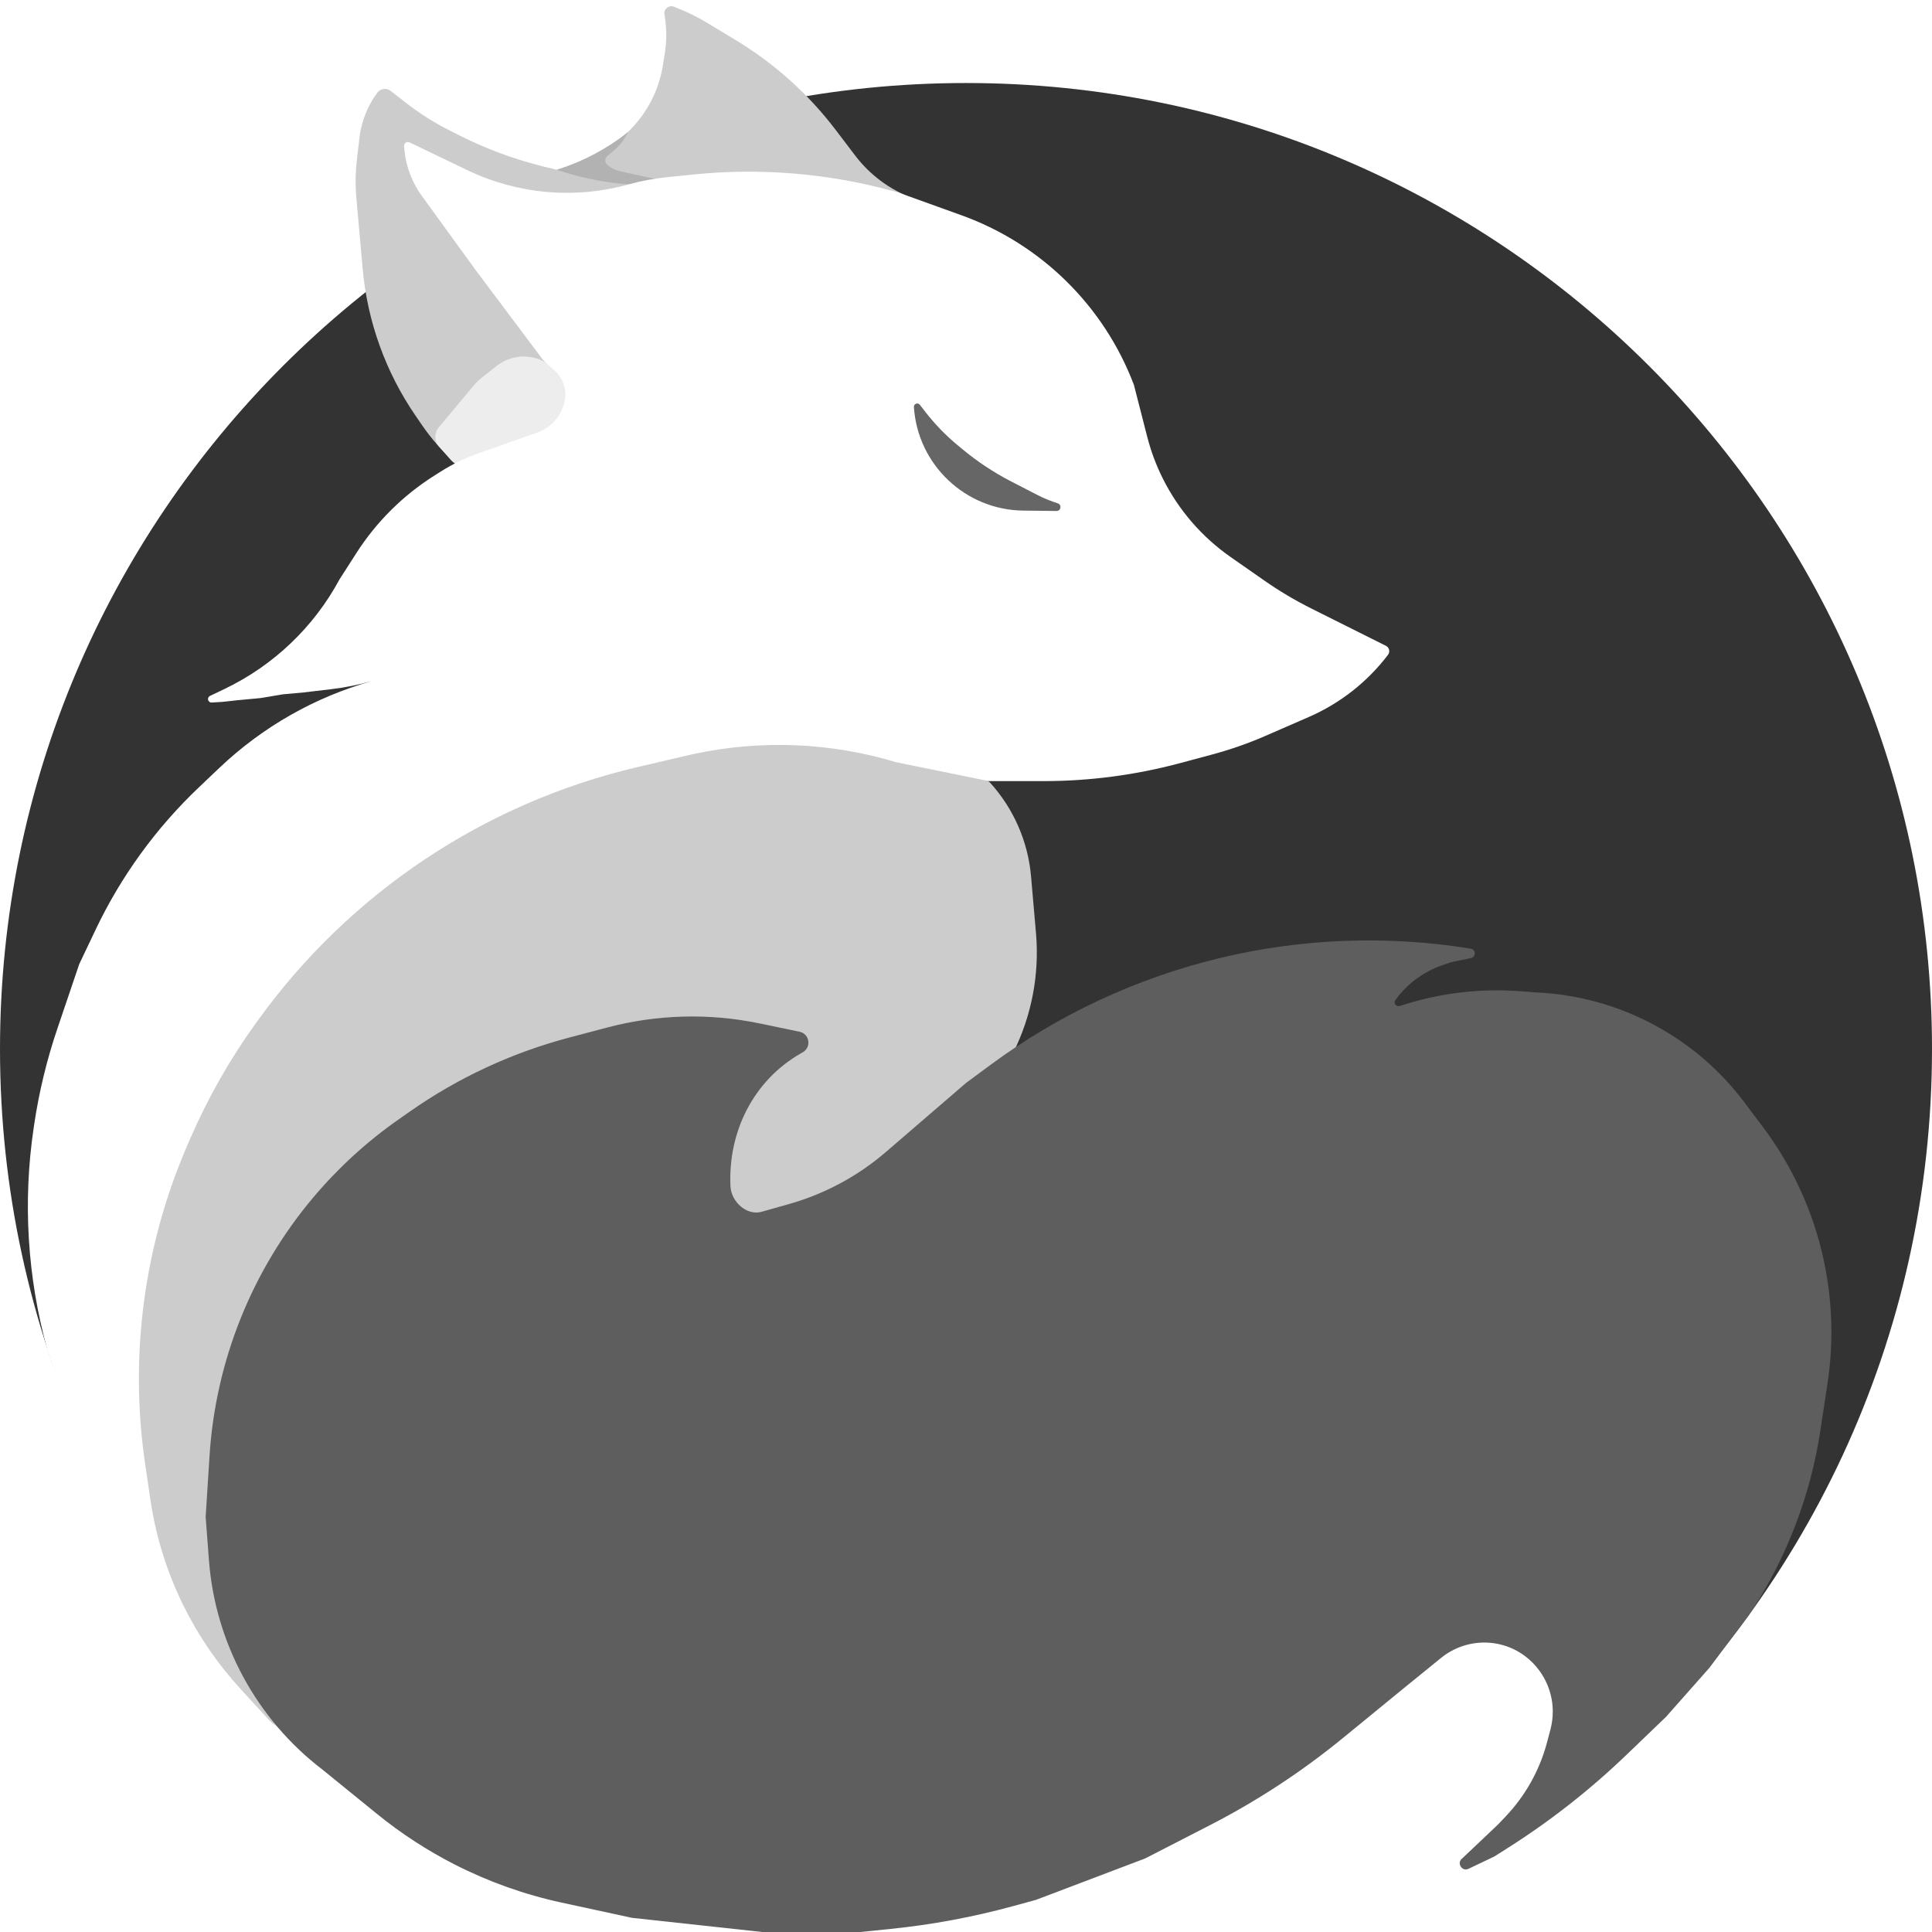
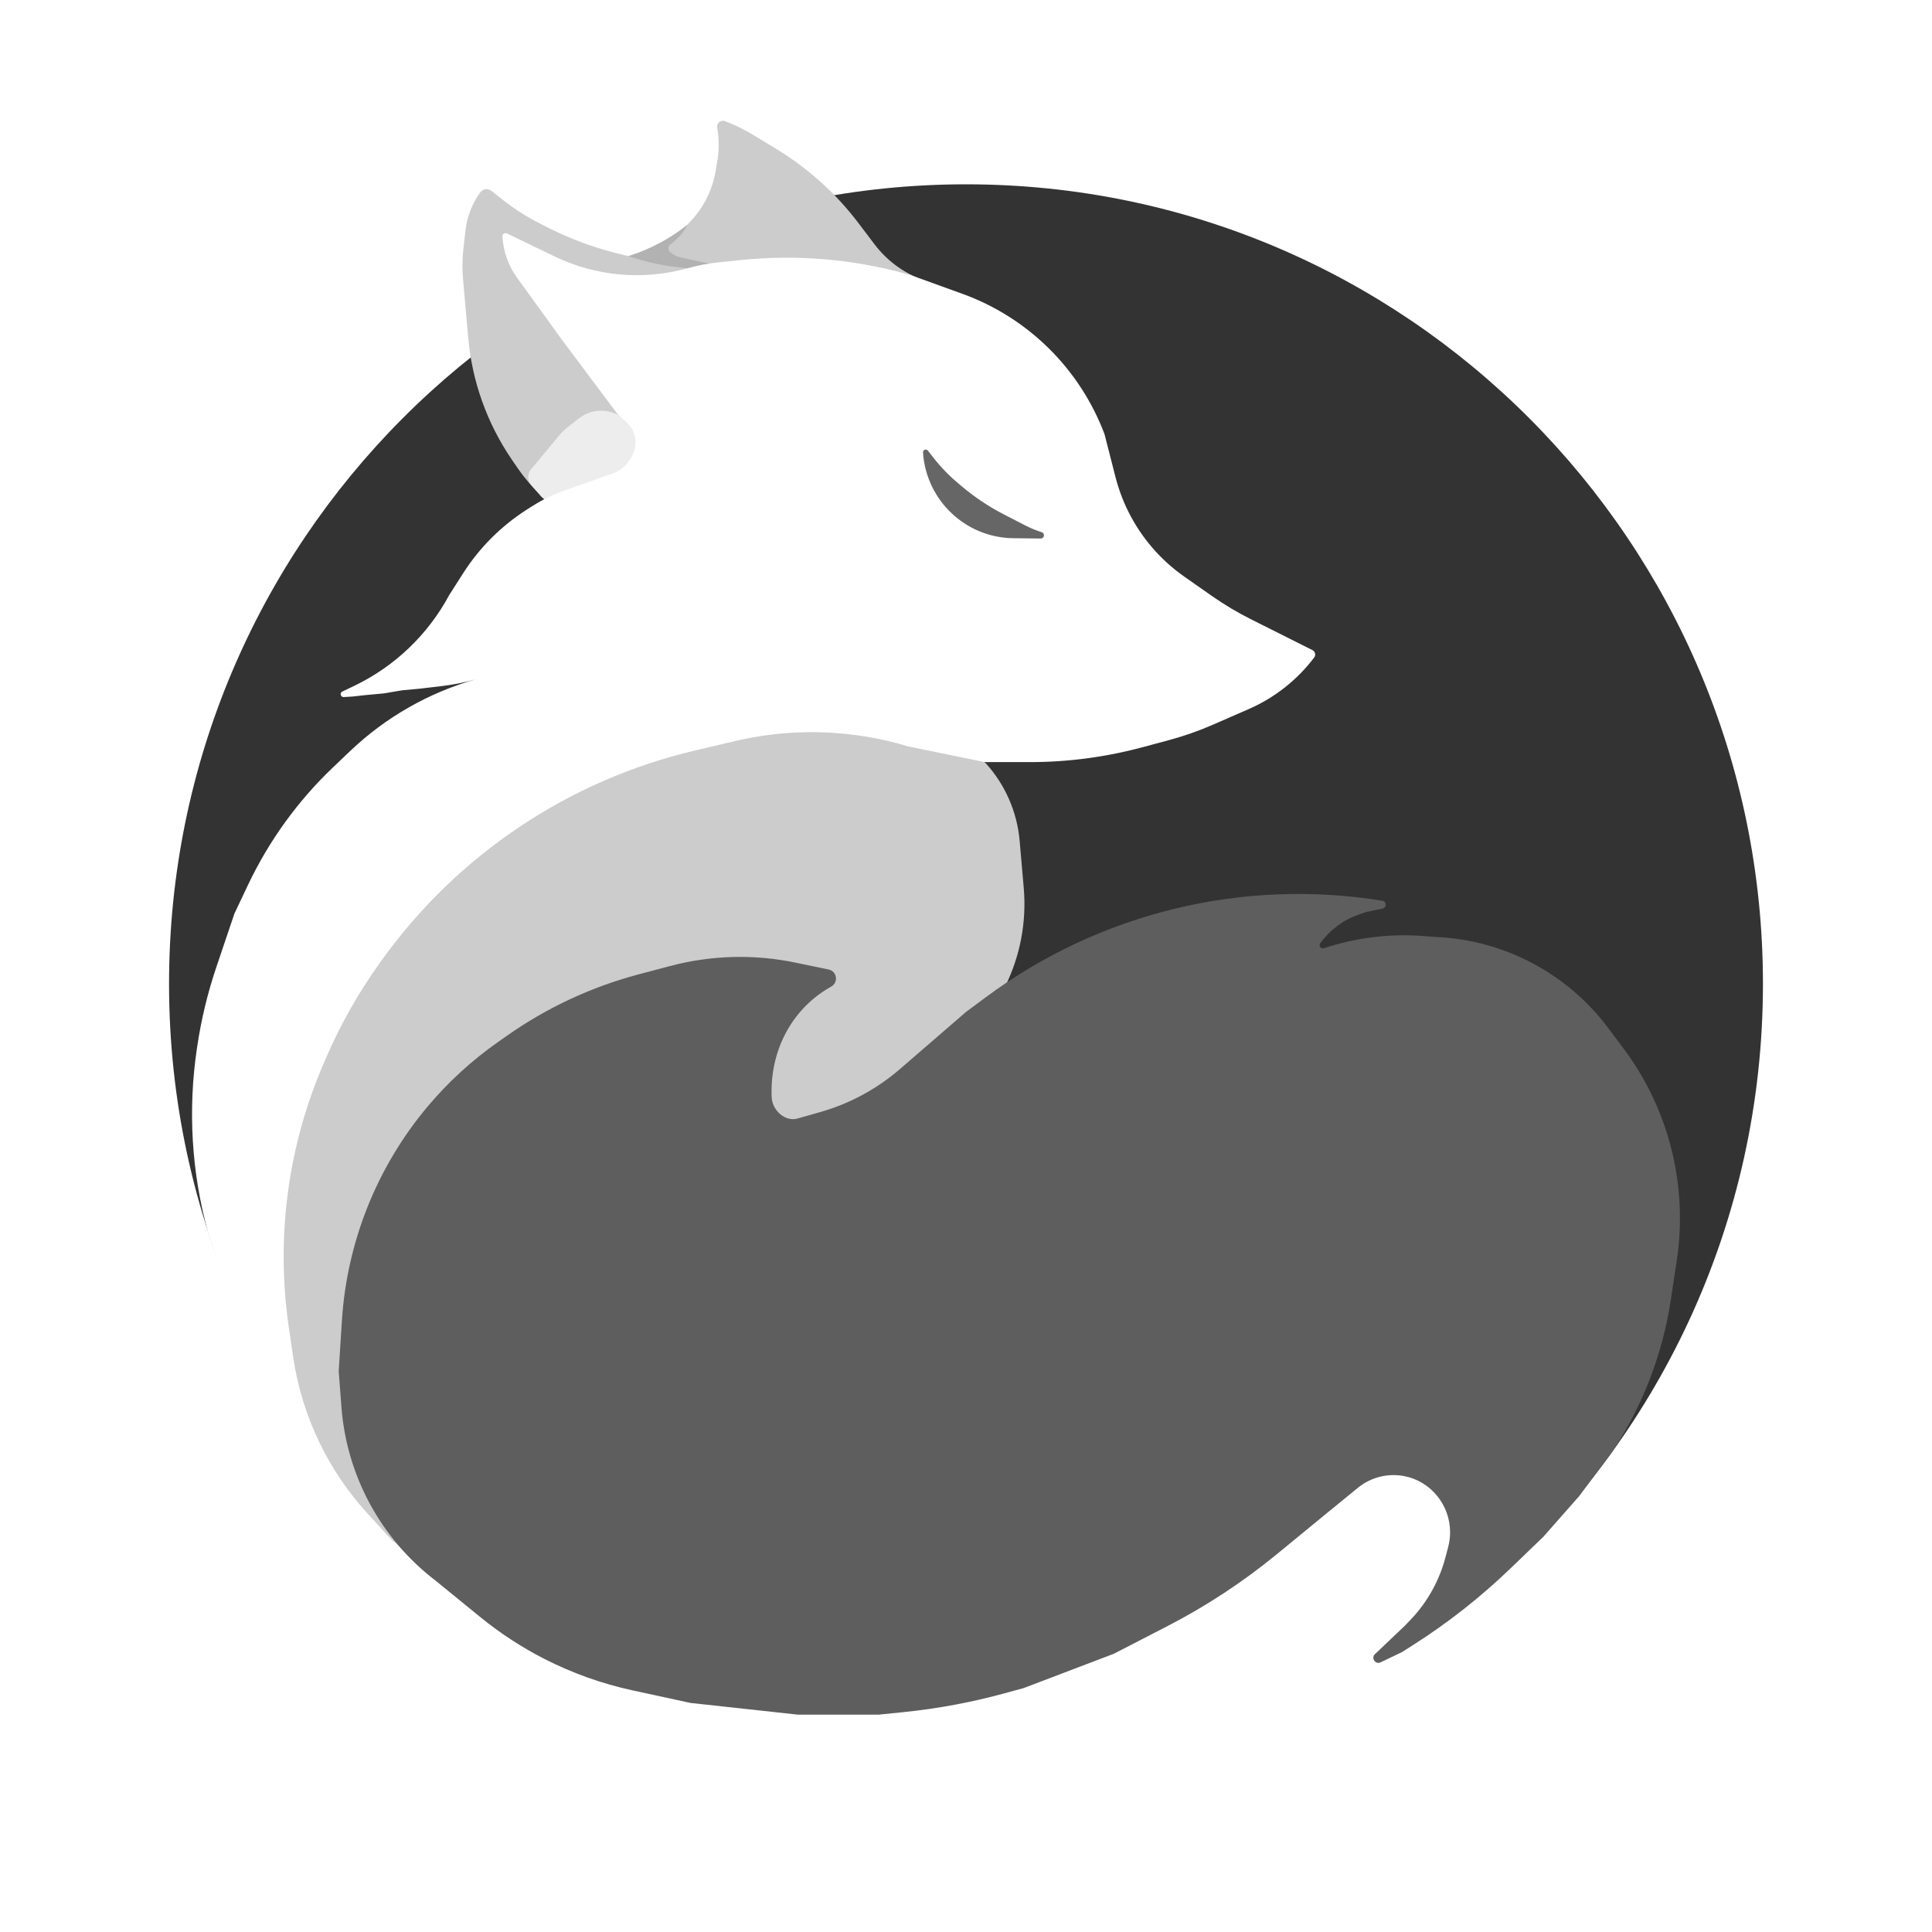
<svg xmlns="http://www.w3.org/2000/svg" viewBox="0 0 80 80">
-   <rect width="100%" height="100%" fill="#fff" />
-   <g transform="scale(0.15625)">
-     <path fill-rule="evenodd" clip-rule="evenodd" d="M424.404 470.816C478.089 423.889 512 354.905 512 278C512 136.615 397.385 22 256 22C114.615 22 0 136.615 0 278C0 352.658 31.958 419.851 82.941 466.646L83.177 465L419.144 355L424.404 470.816Z" fill="#333333" />
-     <path d="M189.915 52.741L144.5 46L151.303 43.907C155.402 42.645 159.248 40.672 162.662 38.077L163.73 37.265C167.845 34.138 171.12 30.036 173.259 25.33C174.414 22.788 175.224 20.103 175.665 17.345L176.173 14.17C176.72 10.747 176.692 7.257 176.09 3.844C175.834 2.394 177.279 1.232 178.64 1.793L180.498 2.558C182.829 3.518 185.084 4.654 187.242 5.957L194.965 10.62C205.229 16.817 214.226 24.902 221.48 34.448L226.616 41.205C228.529 43.723 230.783 45.962 233.313 47.86C236.088 49.941 239.164 51.587 242.435 52.742L246 54L227.274 54.749C214.785 55.249 202.278 54.576 189.915 52.741Z" fill="#CCCCCC" />
-     <path d="M178.321 93.006L191.79 68.384C191.922 68.143 191.93 67.853 191.812 67.604L187.22 57.936C184.337 51.867 178.219 48 171.5 48L170.23 47.956C161.437 47.653 152.704 46.383 144.188 44.169L142.504 43.731C135.521 41.915 128.746 39.373 122.293 36.146L119.446 34.723C115.159 32.58 111.099 30.012 107.325 27.058L103.55 24.104C102.428 23.227 100.803 23.451 99.961 24.599C97.365 28.138 95.738 32.294 95.24 36.654L94.553 42.657C94.185 45.877 94.145 49.127 94.432 52.355L96.103 71.159C97.347 85.15 102.175 98.584 110.123 110.165L111.825 112.645C114.267 116.203 117.113 119.466 120.306 122.369C120.756 122.778 121.329 123.03 121.936 123.084C145.029 125.156 167.194 113.348 178.321 93.006Z" fill="#CCCCCC" />
-     <path d="M127.378 123.538L143.376 116.613C150.438 113.557 152.588 104.577 147.676 98.653C143.683 93.838 136.58 93.08 131.661 96.945L127.867 99.926C126.958 100.64 126.127 101.448 125.387 102.336L116.263 113.284C114.982 114.822 115.084 117.084 116.5 118.5L119.318 121.721C119.77 122.237 120.296 122.685 120.878 123.049C122.833 124.271 125.263 124.453 127.378 123.538Z" fill="#EDEDED" />
-     <path d="M147.988 44.844L147.5 45L148.962 45.465C155.294 47.48 161.861 48.66 168.498 48.976C168.83 48.992 169.163 48.953 169.483 48.862L172.5 48L174 47.5L164.419 45.417C163.158 45.143 161.982 44.569 160.991 43.743C160.218 43.098 160.223 41.908 161.002 41.271L162.423 40.108C164.12 38.72 165.493 36.976 166.444 35C160.934 39.364 154.682 42.699 147.988 44.844Z" fill="#B2B2B2" />
-     <path d="M202.776 219.428L72.29 452.693C71.643 453.851 70.069 454.069 69.131 453.131L66.5 450.5L55.5 438L48.489 428.927C41.841 420.323 35.905 411.192 30.741 401.624L29.743 399.775C24.258 389.611 19.663 378.991 16.011 368.034L12.5 357.5C7.225 338.379 6.014 318.365 8.946 298.747L9.07 297.919C10.354 289.323 12.403 280.86 15.194 272.629L21 255.5L25.333 246.385C32.054 232.249 41.319 219.472 52.667 208.691L58.172 203.462C69.553 192.65 83.394 184.769 98.5 180.5C94.967 181.498 91.361 182.216 87.715 182.647L80.5 183.5L75 184L69 185L63 185.561L59 186L56.119 186.18C55.193 186.238 54.758 185.057 55.5 184.5L55.5 184.5L59.527 182.57C72.507 176.351 83.177 166.172 90 153.5L94.448 146.562C99.751 138.288 106.807 131.28 115.116 126.032L116.833 124.948C119.935 122.989 123.246 121.384 126.705 120.163L142.446 114.607C145.348 113.583 147.69 111.39 148.903 108.561L149.143 108C149.705 106.687 149.932 105.255 149.803 103.833C149.608 101.689 148.616 99.697 147.023 98.249L144.256 95.733C144.086 95.578 143.93 95.407 143.792 95.223L126 71.5L111.803 51.931C108.994 48.059 107.359 43.46 107.094 38.683C107.051 37.926 107.836 37.401 108.52 37.73L123.881 45.103C137.174 51.483 152.33 52.825 166.537 48.879C169.84 47.961 173.214 47.324 176.624 46.974L183.675 46.251C201.406 44.433 219.32 45.905 236.516 50.595L238 51L254.798 57.047C275.869 64.633 292.567 81.057 300.5 102L304.022 115.734C305.004 119.567 306.392 123.285 308.162 126.824C312.321 135.142 318.495 142.289 326.121 147.613L335.084 153.87C339.023 156.62 343.157 159.078 347.453 161.227L367.289 171.145C368.178 171.589 368.444 172.732 367.843 173.523C362.372 180.721 355.148 186.395 346.859 190.005L335.371 195.008C330.797 197 326.081 198.65 321.262 199.945L312.822 202.212C300.992 205.39 288.796 207 276.546 207H256.333C252.148 207 248.001 206.213 244.108 204.679C228.581 198.562 210.923 204.863 202.776 219.428Z" fill="white" />
-     <path d="M271.185 135.316L279.987 135.418C281.182 135.432 281.452 133.748 280.312 133.388C278.441 132.797 276.623 132.048 274.879 131.15L268.008 127.61C263.35 125.211 258.969 122.308 254.944 118.953L253.592 117.827C250.54 115.283 247.77 112.418 245.33 109.282L243.768 107.273C243.234 106.586 242.134 107.005 242.192 107.873C243.212 123.186 255.839 135.138 271.185 135.316Z" fill="#666666" />
-     <path d="M82.223 456.395L231.313 323.4C245.367 310.863 257.58 296.403 267.59 280.45L268.5 279C273.404 269.192 275.497 258.217 274.547 247.293L273.24 232.258C272.436 223.009 268.618 214.28 262.373 207.41C262.131 207.144 261.81 206.961 261.457 206.889L237.5 202C220.117 196.752 201.688 195.995 183.933 199.8L183 200L169.06 203.259C128.405 212.763 92.574 236.685 68.212 270.592L67.597 271.447C60.885 280.789 55.182 290.817 50.586 301.362L49.765 303.245C38.154 329.881 34.241 359.238 38.468 387.985L39.851 397.387C41.275 407.07 44.193 416.474 48.501 425.262C52.48 433.379 57.601 440.883 63.709 447.547L71.318 455.847C74.191 458.981 79.05 459.225 82.223 456.395Z" fill="#CCCCCC" />
-     <path d="M212.749 278.858L212.267 279.133C199.686 286.322 192.918 299.892 193.58 314.367C193.768 318.484 197.893 322.255 201.858 321.132L209.163 319.062C218.607 316.386 227.353 311.681 234.789 305.274L256 287L262.292 282.343C298.871 255.269 344.833 244.113 389.754 251.405C391.14 251.63 391.184 253.607 389.81 253.894L384.5 255L382.093 255.842C377.15 257.572 372.856 260.776 369.79 265.022C369.214 265.819 369.982 266.89 370.922 266.601L372.663 266.065C382.467 263.049 392.751 261.904 402.978 262.691L407 263C428.843 263.95 449.114 274.626 462.254 292.1L467.179 298.65C481.776 318.063 487.953 342.53 484.319 366.545L482.421 379.087C479.837 396.163 473.618 412.486 464.184 426.952L463.5 428L453 442L441.5 455L430.965 465.114C421.346 474.348 410.827 482.597 399.567 489.738L396 492L389.175 495.25C387.417 496.087 385.95 493.678 387.5 492.5L397 483.5L398.953 481.449C404.232 475.906 408.027 469.12 409.986 461.721L410.889 458.309C411.295 456.776 411.5 455.174 411.5 453.588C411.5 444.909 405.354 437.298 396.836 435.631C391.554 434.597 386.085 435.962 381.907 439.356L372.5 447L355.894 460.587C344.995 469.504 333.185 477.245 320.66 483.682L303.5 492.5L274.5 503.5L268.412 505.16C257.822 508.049 247.012 510.06 236.092 511.174L228 512H202L167.5 508.25L148.832 504.21C138.985 502.079 129.456 498.682 120.482 494.103C113.181 490.378 106.293 485.894 99.931 480.725L85.5 469C68.005 455.64 57.045 435.448 55.375 413.498L54.5 402L55.529 385.822C57.134 360.608 66.791 336.576 83.079 317.263C89.665 309.454 97.238 302.534 105.606 296.675L108.677 294.526C121.458 285.579 135.72 278.961 150.805 274.976L160.947 272.297C174.135 268.813 187.952 268.445 201.307 271.22L211.887 273.418C214.542 273.97 215.103 277.513 212.749 278.858Z" fill="#5E5E5E" />
-   </g>
+   <rect width="100%" height="100%" fill="white" />
+   <path fill-rule="evenodd" clip-rule="evenodd" d="M61.708 65.674C68.629 59.605 73 50.684 73 40.739C73 22.454 58.225 7.632 40 7.632C21.775 7.632 7 22.454 7 40.739C7 50.394 11.12 59.083 17.692 65.135L17.722 64.922L61.03 50.696L61.708 65.674Z" fill="#333333" />
+   <path d="M31.481 11.607L25.627 10.736L26.504 10.465C27.032 10.302 27.528 10.046 27.968 9.711L28.106 9.606C28.636 9.201 29.058 8.671 29.334 8.063C29.483 7.734 29.587 7.386 29.644 7.03L29.71 6.619C29.78 6.177 29.777 5.725 29.699 5.284C29.666 5.096 29.852 4.946 30.028 5.019L30.267 5.118C30.568 5.242 30.858 5.389 31.137 5.557L32.132 6.16C33.455 6.962 34.615 8.007 35.55 9.242L36.212 10.116C36.459 10.441 36.749 10.731 37.075 10.976C37.433 11.245 37.83 11.458 38.251 11.607L38.711 11.77L36.297 11.867C34.687 11.932 33.075 11.845 31.481 11.607Z" fill="#CCCCCC" />
+   <path d="M29.987 16.814L31.723 13.63C31.74 13.599 31.741 13.562 31.726 13.53L31.134 12.279C30.762 11.494 29.974 10.994 29.107 10.994L28.944 10.989C27.81 10.949 26.684 10.785 25.587 10.499L25.37 10.442C24.469 10.207 23.596 9.879 22.764 9.461L22.397 9.277C21.845 9 21.321 8.668 20.835 8.286L20.348 7.904C20.203 7.79 19.994 7.819 19.886 7.968C19.551 8.426 19.341 8.963 19.277 9.527L19.188 10.303C19.141 10.72 19.136 11.14 19.173 11.557L19.388 13.989C19.549 15.799 20.171 17.536 21.195 19.034L21.415 19.354C21.73 19.814 22.096 20.236 22.508 20.612C22.566 20.665 22.64 20.697 22.718 20.704C25.695 20.972 28.552 19.445 29.987 16.814Z" fill="#CCCCCC" />
+   <path d="M23.42 20.763L25.482 19.867C26.392 19.472 26.67 18.311 26.036 17.545C25.522 16.922 24.606 16.824 23.972 17.324L23.483 17.709C23.366 17.802 23.259 17.906 23.163 18.021L21.987 19.437C21.822 19.636 21.835 19.928 22.018 20.111L22.381 20.528C22.439 20.595 22.507 20.653 22.582 20.7C22.834 20.858 23.147 20.881 23.42 20.763Z" fill="#EDEDED" />
+   <path d="M26.077 10.586L26.014 10.606L26.202 10.666C27.018 10.927 27.865 11.079 28.72 11.12C28.763 11.123 28.806 11.117 28.847 11.106L29.236 10.994L29.43 10.93L28.195 10.66C28.032 10.625 27.881 10.55 27.753 10.444C27.653 10.36 27.654 10.206 27.754 10.124L27.937 9.974C28.156 9.794 28.333 9.569 28.456 9.313C27.745 9.877 26.939 10.309 26.077 10.586Z" fill="#B2B2B2" />
+   <path d="M33.139 33.164L16.319 63.33C16.235 63.48 16.032 63.508 15.911 63.387L15.572 63.047L14.154 61.43L13.251 60.257C12.393 59.144 11.628 57.963 10.963 56.726L10.834 56.487C10.127 55.172 9.535 53.799 9.064 52.382L8.611 51.02C7.931 48.547 7.775 45.959 8.153 43.422L8.169 43.315C8.335 42.203 8.599 41.108 8.959 40.044L9.707 37.829L10.266 36.65C11.132 34.822 12.326 33.169 13.789 31.775L14.499 31.099C15.966 29.701 17.75 28.682 19.697 28.13C19.242 28.259 18.777 28.351 18.307 28.407L17.377 28.517L16.668 28.582L15.895 28.712L15.121 28.784L14.605 28.841L14.234 28.864C14.115 28.872 14.059 28.719 14.154 28.647L14.673 28.397C16.346 27.593 17.722 26.277 18.602 24.638L19.175 23.741C19.858 22.671 20.768 21.764 21.839 21.085L22.061 20.945C22.46 20.692 22.887 20.485 23.333 20.326L25.362 19.608C25.736 19.476 26.038 19.192 26.195 18.826L26.226 18.754C26.298 18.584 26.327 18.399 26.311 18.215C26.285 17.937 26.157 17.68 25.952 17.492L25.596 17.167C25.574 17.147 25.553 17.125 25.536 17.101L23.242 14.033L21.412 11.503C21.05 11.002 20.839 10.407 20.805 9.789C20.799 9.691 20.901 9.624 20.989 9.666L22.969 10.62C24.683 11.445 26.636 11.618 28.468 11.108C28.893 10.989 29.328 10.907 29.768 10.862L30.677 10.768C32.962 10.533 35.272 10.723 37.488 11.33L37.68 11.382L39.845 12.164C42.561 13.145 44.714 15.269 45.736 17.978L46.19 19.754C46.317 20.25 46.496 20.73 46.724 21.188C47.26 22.264 48.056 23.188 49.039 23.877L50.194 24.686C50.702 25.041 51.235 25.359 51.789 25.637L54.346 26.92C54.46 26.977 54.495 27.125 54.417 27.227C53.712 28.158 52.781 28.892 51.712 29.359L50.231 30.006C49.642 30.263 49.034 30.477 48.413 30.644L47.325 30.937C45.8 31.348 44.228 31.557 42.648 31.557H40.043C39.503 31.557 38.969 31.455 38.467 31.256C36.465 30.465 34.189 31.28 33.139 33.164Z" fill="white" />
+   <path d="M41.958 22.286L43.092 22.299C43.246 22.301 43.281 22.083 43.134 22.037C42.893 21.96 42.658 21.864 42.434 21.747L41.548 21.29C40.947 20.979 40.383 20.604 39.864 20.17L39.69 20.024C39.296 19.695 38.939 19.325 38.625 18.919L38.423 18.66C38.355 18.571 38.213 18.625 38.22 18.737C38.352 20.718 39.979 22.263 41.958 22.286Z" fill="#666666" />
+   <path d="M17.599 63.809L36.818 46.61C38.629 44.988 40.204 43.118 41.494 41.055L41.611 40.868C42.243 39.599 42.513 38.18 42.391 36.767L42.222 34.823C42.119 33.627 41.627 32.498 40.822 31.61C40.79 31.575 40.749 31.552 40.703 31.542L37.615 30.91C35.374 30.231 32.999 30.133 30.71 30.625L30.59 30.651L28.793 31.073C23.552 32.302 18.933 35.395 15.793 39.78L15.714 39.891C14.848 41.099 14.113 42.396 13.521 43.76L13.415 44.003C11.918 47.448 11.414 51.244 11.959 54.962L12.137 56.178C12.321 57.43 12.697 58.646 13.252 59.783C13.765 60.833 14.425 61.803 15.213 62.665L16.193 63.738C16.564 64.143 17.19 64.175 17.599 63.809Z" fill="#CCCCCC" />
+   <path d="M34.425 40.849L34.362 40.885C32.741 41.815 31.868 43.57 31.954 45.441C31.978 45.974 32.51 46.462 33.021 46.316L33.962 46.049C35.18 45.703 36.307 45.094 37.266 44.266L40 41.902L40.811 41.3C45.526 37.799 51.451 36.356 57.242 37.299C57.42 37.328 57.426 37.584 57.249 37.621L56.565 37.764L56.254 37.873C55.617 38.097 55.063 38.511 54.668 39.06C54.594 39.163 54.693 39.302 54.814 39.264L55.039 39.195C56.302 38.805 57.628 38.657 58.946 38.759L59.465 38.799C62.281 38.922 64.894 40.302 66.587 42.562L67.222 43.409C69.104 45.919 69.9 49.084 69.432 52.189L69.187 53.811C68.854 56.02 68.052 58.131 66.836 60.001L66.748 60.137L65.394 61.947L63.912 63.629L62.554 64.937C61.314 66.131 59.958 67.198 58.507 68.121L58.047 68.413L57.167 68.834C56.941 68.942 56.751 68.63 56.951 68.478L58.176 67.314L58.428 67.049C59.108 66.332 59.597 65.455 59.85 64.498L59.966 64.056C60.019 63.858 60.045 63.651 60.045 63.446C60.045 62.324 59.253 61.339 58.155 61.124C57.474 60.99 56.769 61.166 56.23 61.605L55.018 62.594L52.877 64.351C51.472 65.504 49.95 66.505 48.335 67.338L46.123 68.478L42.385 69.901L41.6 70.115C40.235 70.489 38.841 70.749 37.434 70.893L36.391 71H33.039L28.592 70.515L26.185 69.993C24.916 69.717 23.688 69.278 22.531 68.686C21.59 68.204 20.702 67.624 19.882 66.955L18.021 65.439C15.766 63.711 14.353 61.1 14.138 58.261L14.025 56.775L14.158 54.682C14.365 51.422 15.61 48.314 17.709 45.816C18.558 44.806 19.535 43.911 20.613 43.154L21.009 42.876C22.657 41.719 24.495 40.863 26.44 40.347L27.747 40.001C29.447 39.55 31.228 39.503 32.95 39.862L34.314 40.146C34.656 40.217 34.728 40.675 34.425 40.849Z" fill="#5E5E5E" />
</svg>
